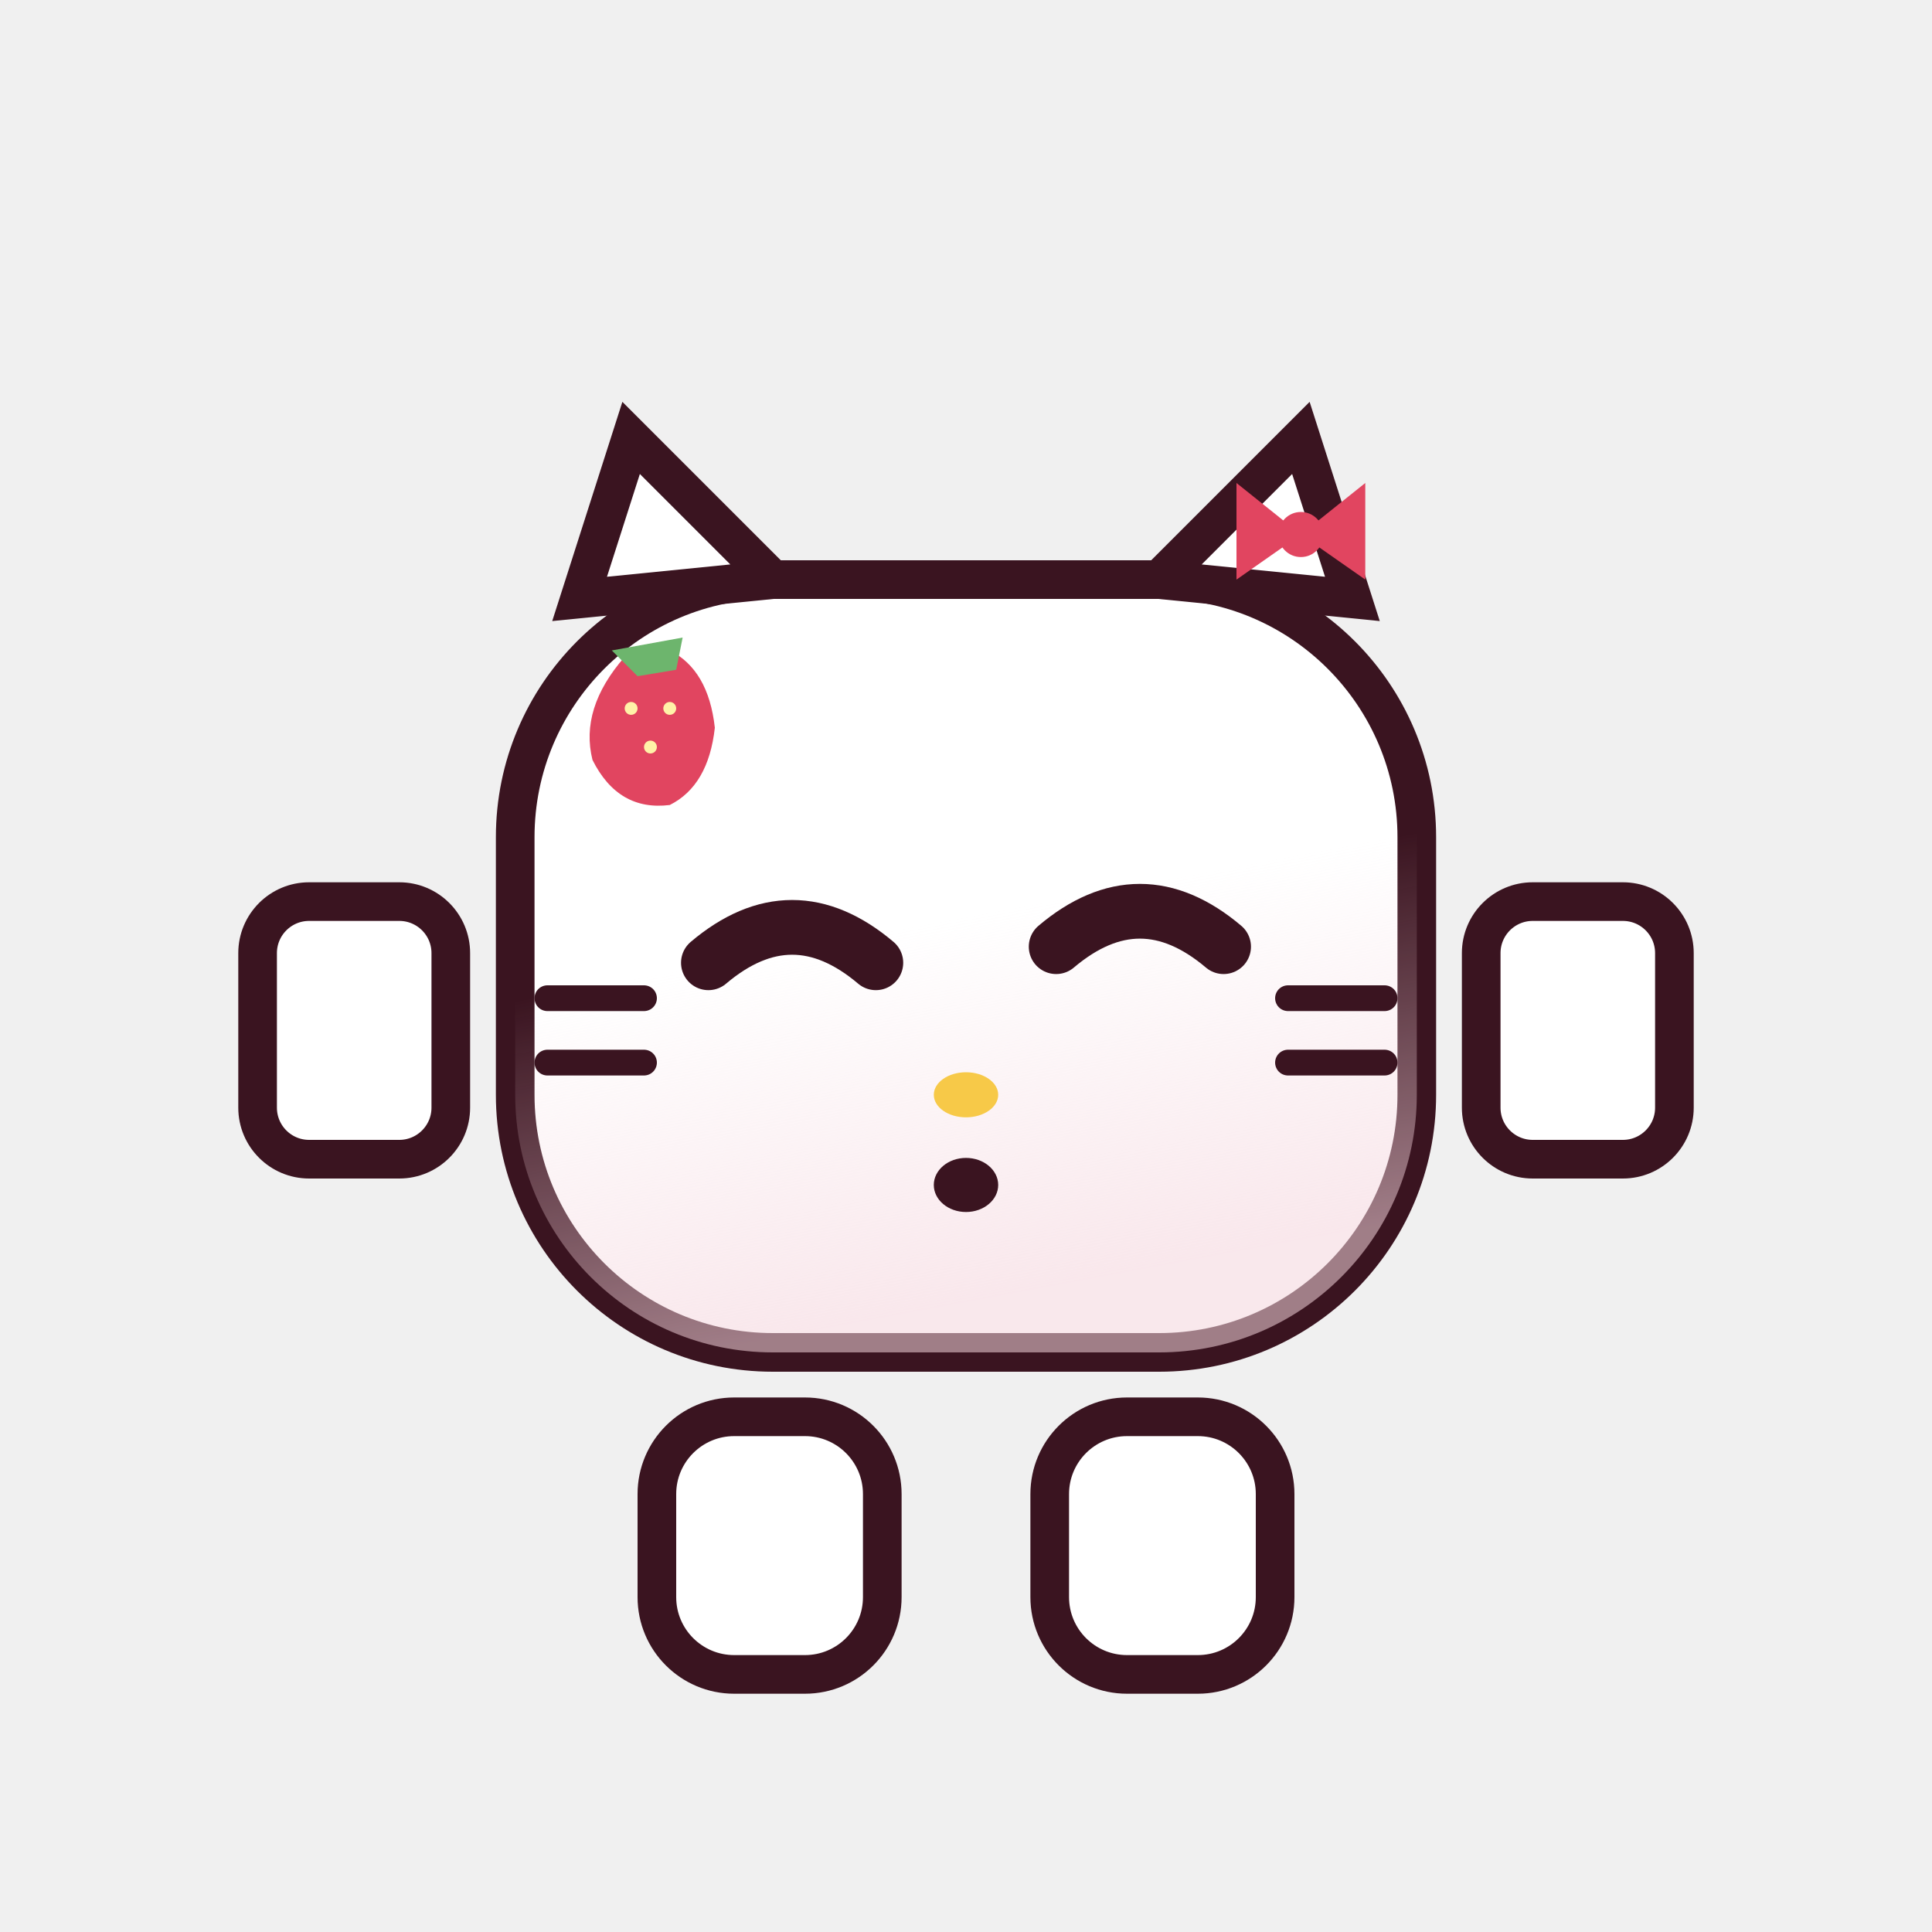
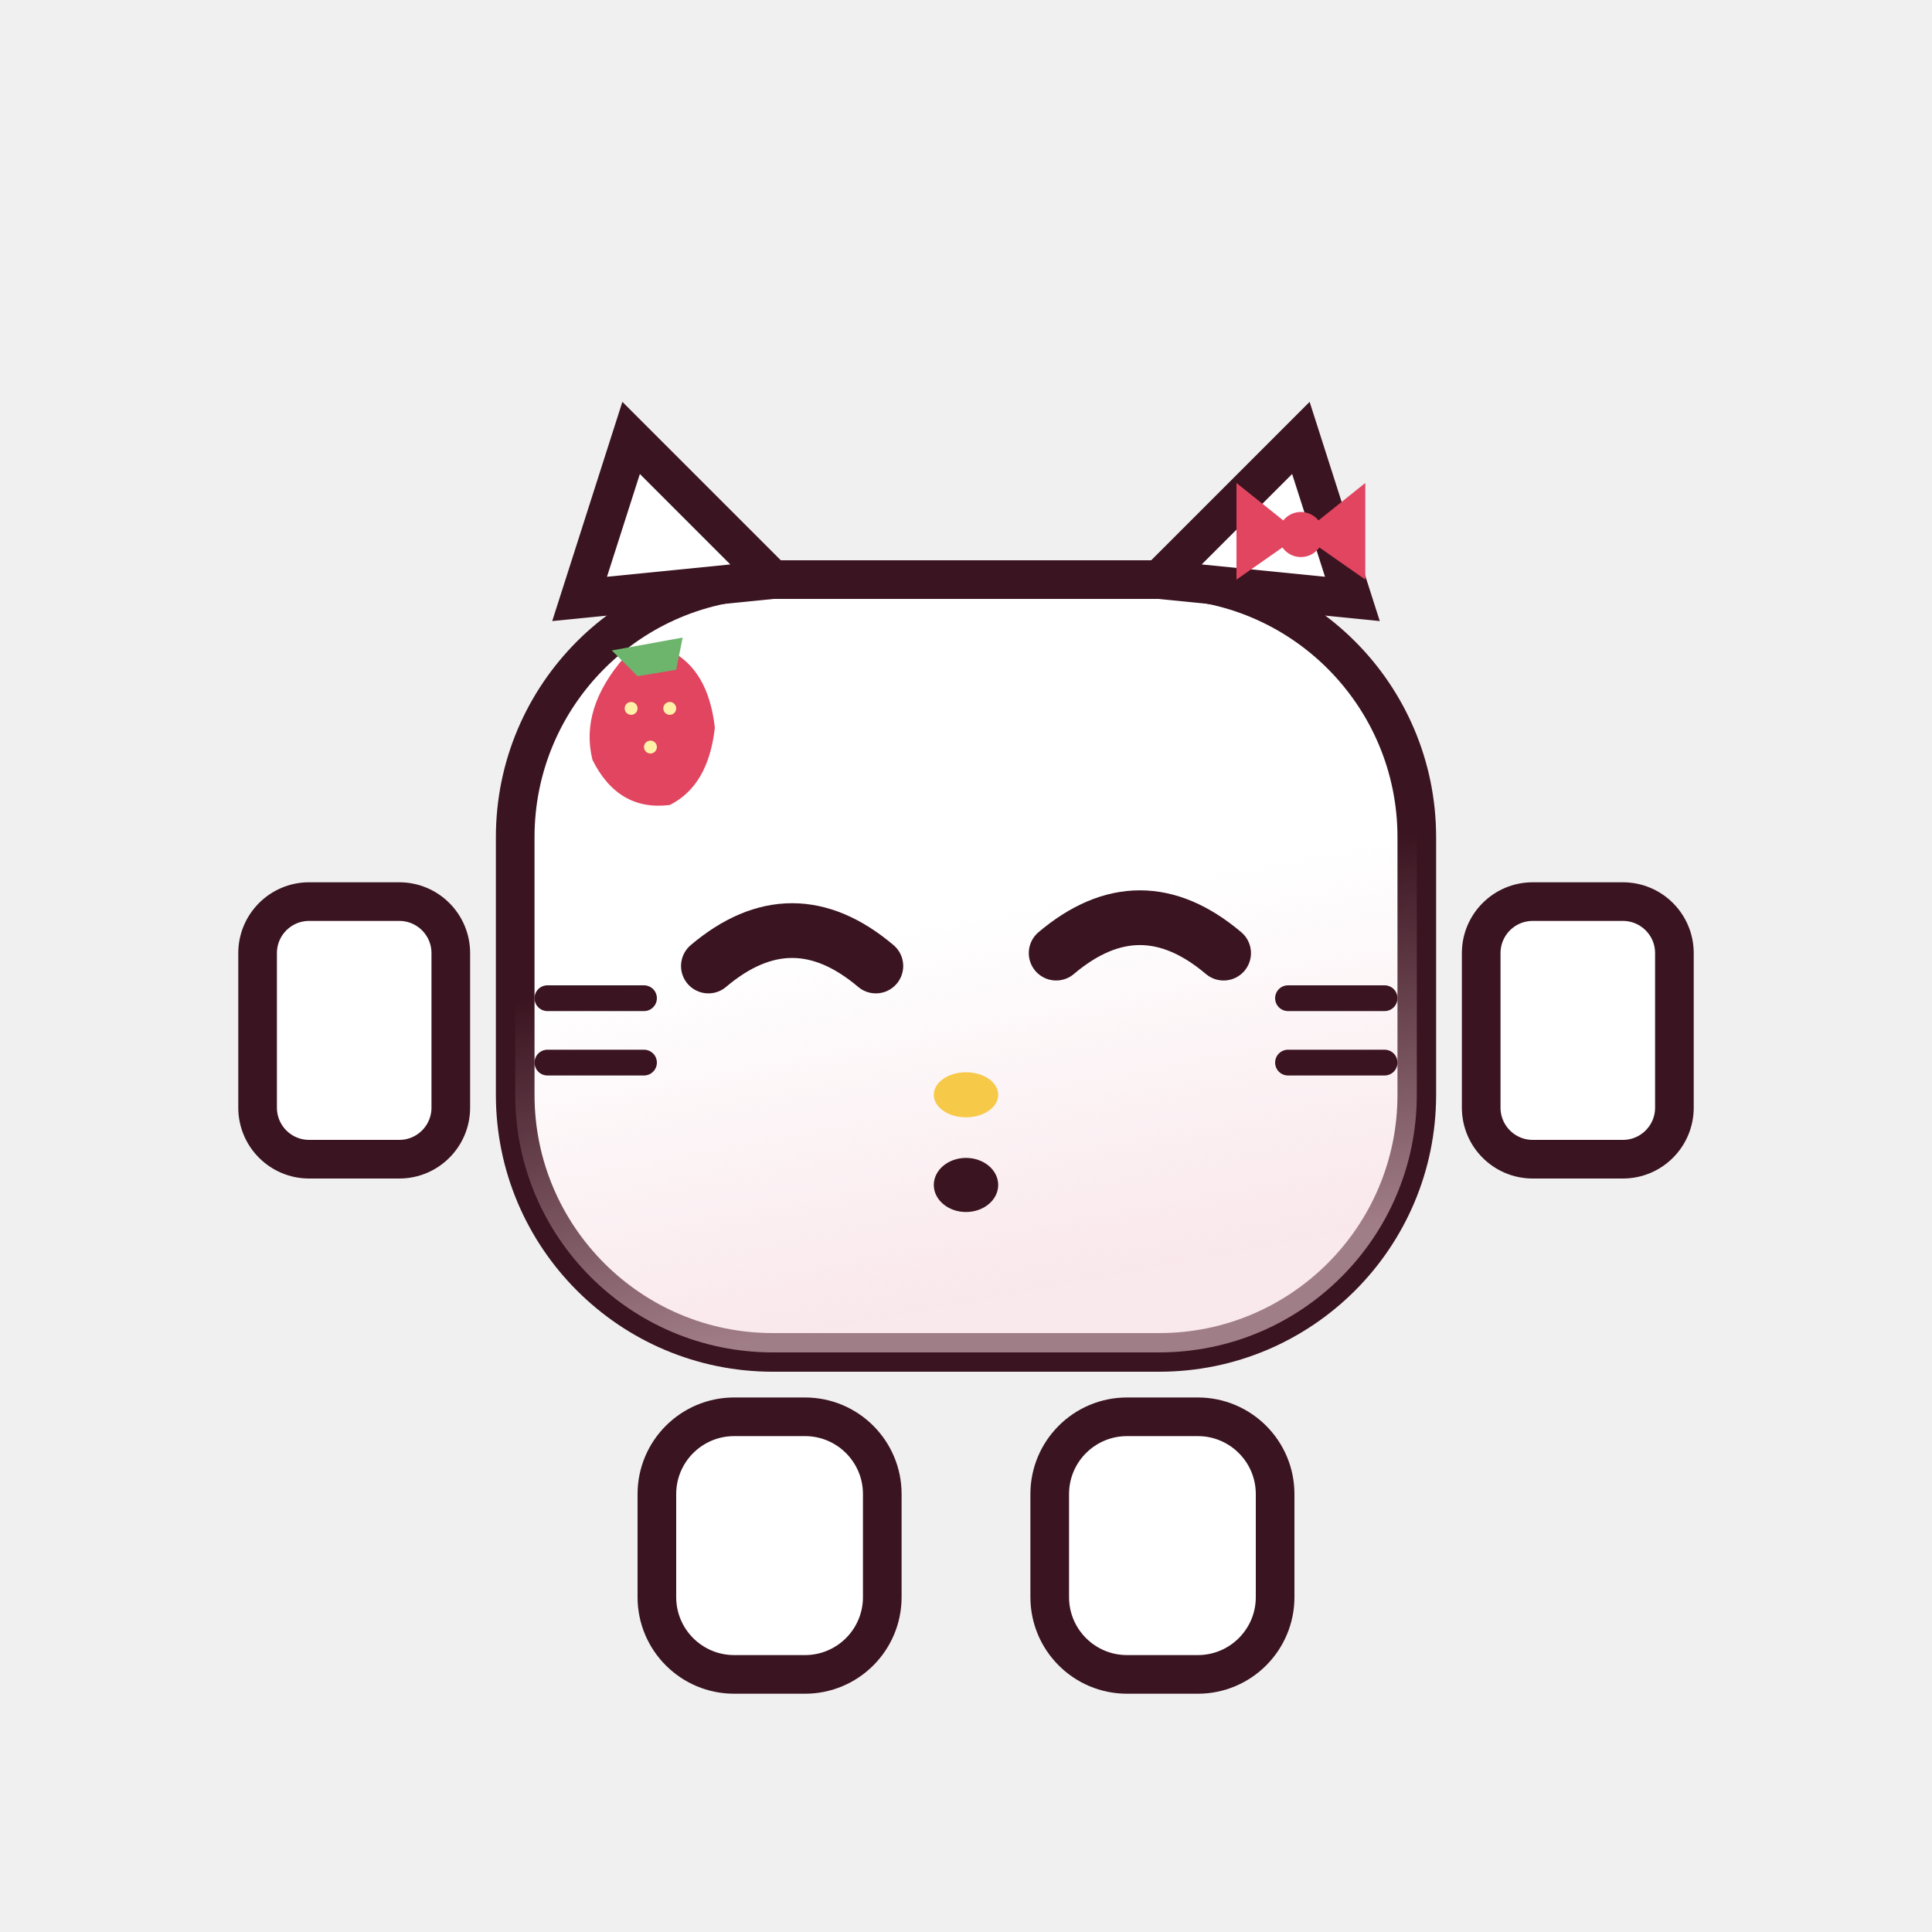
<svg xmlns="http://www.w3.org/2000/svg" viewBox="-3 -5 30 30">
  <defs>
    <linearGradient id="g-lo" x1="0" y1="0" x2="0.22" y2="1">
      <stop offset="52%" stop-color="#f4d4dc" stop-opacity="0" />
      <stop offset="100%" stop-color="#f4d4dc" stop-opacity="0.55" />
    </linearGradient>
  </defs>
  <g id="rig-root">
    <g id="rig-arm-left" data-pivot="2.5 9">
      <rect x="1" y="9" width="3" height="4" rx="0.8" fill="#FFFFFF" stroke="#3A1420" stroke-width="0.6" />
    </g>
    <g id="rig-arm-right" data-pivot="21.5 9">
      <rect x="20" y="9" width="3" height="4" rx="0.8" fill="#FFFFFF" stroke="#3A1420" stroke-width="0.6" />
      <g id="slot-item" />
    </g>
    <g id="rig-leg-left" data-pivot="8.95 17">
      <rect x="7.2" y="17" width="3.5" height="4" rx="1.2" fill="#FFFFFF" stroke="#3A1420" stroke-width="0.6" />
    </g>
    <g id="rig-leg-right" data-pivot="15.05 17">
      <rect x="13.3" y="17" width="3.5" height="4" rx="1.2" fill="#FFFFFF" stroke="#3A1420" stroke-width="0.6" />
    </g>
    <g id="rig-body">
      <path d="M9 4 L15 4 A4 4 0 0 1 19 8 L19 12 A4 4 0 0 1 15 16 L9 16 A4 4 0 0 1 5 12 L5 8 A4 4 0 0 1 9 4 Z" fill="#FFFFFF" stroke="#3A1420" stroke-width="0.6" />
      <path d="M9 4 L15 4 A4 4 0 0 1 19 8 L19 12 A4 4 0 0 1 15 16 L9 16 A4 4 0 0 1 5 12 L5 8 A4 4 0 0 1 9 4 Z" fill="url(#g-lo)" />
      <g id="rig-face-idle">
-         <path d="M8 9.95 Q9.3 8.85 10.6 9.95" fill="none" stroke="#3A1420" stroke-width="0.85" stroke-linecap="round" />
-         <path d="M13.4 9.7 Q14.7 8.6 16 9.7" fill="none" stroke="#3A1420" stroke-width="0.85" stroke-linecap="round" />
+         <path d="M8 10 Q9.3 8.9 10.6 10" fill="none" stroke="#3A1420" stroke-width="0.85" stroke-linecap="round" />
+         <path d="M13.4 9.8 Q14.7 8.7 16 9.8" fill="none" stroke="#3A1420" stroke-width="0.85" stroke-linecap="round" />
        <ellipse cx="12" cy="13.4" rx="0.5" ry="0.42" fill="#3A1420" />
        <ellipse cx="12" cy="12" rx="0.5" ry="0.35" fill="#F7C948" />
        <g stroke="#3A1420" stroke-width="0.4" stroke-linecap="round">
          <line x1="5.5" y1="10.5" x2="7" y2="10.5" />
          <line x1="5.5" y1="11.5" x2="7" y2="11.5" />
          <line x1="17" y1="10.5" x2="18.5" y2="10.5" />
          <line x1="17" y1="11.5" x2="18.5" y2="11.5" />
        </g>
      </g>
      <g id="rig-face-welcome" style="display:none">
-         <ellipse cx="9.3" cy="9.3" rx="1.6" ry="2" fill="#3A1420" />
+         <ellipse cx="9.3" cy="9.35" rx="1.35" ry="1.9" fill="#3A1420" />
        <g class="pupil">
-           <circle cx="10" cy="10" r="0.3" fill="#FFFFFF" />
-           <circle cx="9.35" cy="10.6" r="0.2" fill="#FFFFFF" fill-opacity="0.85" />
-           <circle cx="10.3" cy="10.6" r="0.14" fill="#FFFFFF" fill-opacity="0.7" />
+           <circle cx="9.68" cy="8.63" r="0.52" fill="#FFFFFF" />
+           <circle cx="8.82" cy="9.85" r="0.21" fill="#FFFFFF" fill-opacity="0.85" />
        </g>
-         <ellipse cx="14.7" cy="9.05" rx="1.6" ry="2" fill="#3A1420" />
+         <ellipse cx="14.7" cy="9.15" rx="1.35" ry="1.9" fill="#3A1420" />
        <g class="pupil">
-           <circle cx="15.4" cy="9.75" r="0.3" fill="#FFFFFF" />
-           <circle cx="14.75" cy="10.35" r="0.2" fill="#FFFFFF" fill-opacity="0.85" />
-           <circle cx="15.7" cy="10.35" r="0.14" fill="#FFFFFF" fill-opacity="0.7" />
+           <circle cx="15.08" cy="8.43" r="0.52" fill="#FFFFFF" />
+           <circle cx="14.22" cy="9.65" r="0.21" fill="#FFFFFF" fill-opacity="0.85" />
        </g>
        <g transform="rotate(-2 12 13.35)">
          <path d="M10.8 13.35 Q10.8 13.05 12 13.05 Q13.2 13.05 13.2 13.35 A1.1 1 0 0 1 10.8 13.35 Z" fill="#3A1420" />
        </g>
        <ellipse cx="12" cy="12" rx="0.5" ry="0.35" fill="#F7C948" />
        <g stroke="#3A1420" stroke-width="0.4" stroke-linecap="round">
          <line x1="5.5" y1="10.5" x2="7" y2="10.5" />
          <line x1="5.5" y1="11.5" x2="7" y2="11.5" />
          <line x1="17" y1="10.5" x2="18.5" y2="10.5" />
          <line x1="17" y1="11.5" x2="18.5" y2="11.5" />
        </g>
      </g>
      <g id="rig-face-curious" style="display:none">
-         <ellipse cx="9.3" cy="9.3" rx="1.6" ry="2" fill="#3A1420" />
+         <ellipse cx="9.3" cy="9.35" rx="1.35" ry="1.9" fill="#3A1420" />
        <g class="pupil">
-           <circle cx="10" cy="10" r="0.3" fill="#FFFFFF" />
-           <circle cx="9.35" cy="10.6" r="0.2" fill="#FFFFFF" fill-opacity="0.85" />
-           <circle cx="10.3" cy="10.6" r="0.14" fill="#FFFFFF" fill-opacity="0.7" />
+           <circle cx="9.68" cy="8.63" r="0.52" fill="#FFFFFF" />
+           <circle cx="8.82" cy="9.85" r="0.21" fill="#FFFFFF" fill-opacity="0.85" />
        </g>
-         <ellipse cx="14.7" cy="9.05" rx="1.6" ry="2" fill="#3A1420" />
+         <ellipse cx="14.7" cy="9.15" rx="1.35" ry="1.9" fill="#3A1420" />
        <g class="pupil">
-           <circle cx="15.4" cy="9.75" r="0.3" fill="#FFFFFF" />
-           <circle cx="14.75" cy="10.35" r="0.2" fill="#FFFFFF" fill-opacity="0.85" />
-           <circle cx="15.7" cy="10.35" r="0.14" fill="#FFFFFF" fill-opacity="0.7" />
+           <circle cx="15.08" cy="8.43" r="0.52" fill="#FFFFFF" />
+           <circle cx="14.22" cy="9.65" r="0.21" fill="#FFFFFF" fill-opacity="0.85" />
        </g>
        <path d="M8 7 L10.6 6.8" fill="none" stroke="#3A1420" stroke-width="0.5" stroke-linecap="round" />
        <path d="M13.35 6.5 Q14.7 5.6 16.05 5.9" fill="none" stroke="#3A1420" stroke-width="0.5" stroke-linecap="round" />
        <ellipse cx="12.05" cy="13.4" rx="0.45" ry="0.5" fill="#3A1420" />
        <ellipse cx="12" cy="12" rx="0.5" ry="0.35" fill="#F7C948" />
        <g stroke="#3A1420" stroke-width="0.4" stroke-linecap="round">
          <line x1="5.5" y1="10.5" x2="7" y2="10.5" />
          <line x1="5.5" y1="11.5" x2="7" y2="11.5" />
          <line x1="17" y1="10.5" x2="18.5" y2="10.5" />
          <line x1="17" y1="11.5" x2="18.5" y2="11.5" />
        </g>
      </g>
      <g id="rig-face-shocked" style="display:none">
-         <ellipse cx="9.3" cy="9.45" rx="1.79" ry="2.24" fill="#3A1420" />
+         <ellipse cx="9.3" cy="9.5" rx="1.51" ry="2.13" fill="#3A1420" />
        <g class="pupil">
-           <circle cx="10.08" cy="10.23" r="0.34" fill="#FFFFFF" />
-           <circle cx="9.36" cy="10.91" r="0.22" fill="#FFFFFF" fill-opacity="0.85" />
-           <circle cx="10.42" cy="10.91" r="0.16" fill="#FFFFFF" fill-opacity="0.7" />
+           <circle cx="9.73" cy="8.69" r="0.58" fill="#FFFFFF" />
+           <circle cx="8.76" cy="10.06" r="0.24" fill="#FFFFFF" fill-opacity="0.85" />
        </g>
-         <ellipse cx="14.7" cy="9.2" rx="1.79" ry="2.24" fill="#3A1420" />
+         <ellipse cx="14.7" cy="9.3" rx="1.51" ry="2.13" fill="#3A1420" />
        <g class="pupil">
-           <circle cx="15.48" cy="9.98" r="0.34" fill="#FFFFFF" />
-           <circle cx="14.76" cy="10.66" r="0.22" fill="#FFFFFF" fill-opacity="0.85" />
-           <circle cx="15.82" cy="10.66" r="0.16" fill="#FFFFFF" fill-opacity="0.7" />
+           <circle cx="15.13" cy="8.49" r="0.58" fill="#FFFFFF" />
+           <circle cx="14.16" cy="9.86" r="0.24" fill="#FFFFFF" fill-opacity="0.85" />
        </g>
        <path d="M7.95 6.4 Q9.3 5.8 10.65 6.4" fill="none" stroke="#3A1420" stroke-width="0.5" stroke-linecap="round" />
        <path d="M13.35 6.1 Q14.7 5.5 16.05 6.1" fill="none" stroke="#3A1420" stroke-width="0.5" stroke-linecap="round" />
        <ellipse cx="12" cy="13.65" rx="0.7" ry="0.85" fill="#3A1420" />
        <ellipse cx="12" cy="12" rx="0.5" ry="0.35" fill="#F7C948" />
        <g stroke="#3A1420" stroke-width="0.4" stroke-linecap="round">
          <line x1="5.5" y1="10.5" x2="7" y2="10.5" />
          <line x1="5.5" y1="11.5" x2="7" y2="11.5" />
          <line x1="17" y1="10.5" x2="18.5" y2="10.5" />
          <line x1="17" y1="11.5" x2="18.5" y2="11.5" />
        </g>
      </g>
      <g id="rig-face-dizzy" style="display:none">
-         <path d="M9.3 9.55 a0.3 0.3 0 0 1 0.3 0.3 a0.6 0.6 0 0 1 -0.6 0.6 a0.9 0.9 0 0 1 -0.9 -0.9 a1.2 1.2 0 0 1 1.2 -1.2 a1.3 1.3 0 0 1 1.3 1.3" fill="none" stroke="#3A1420" stroke-width="0.6" stroke-linecap="round" />
-         <path d="M14.7 9.4 a0.3 0.3 0 0 1 0.3 0.3 a0.6 0.6 0 0 1 -0.6 0.6 a0.9 0.9 0 0 1 -0.9 -0.9 a1.2 1.2 0 0 1 1.2 -1.2 a1.3 1.3 0 0 1 1.3 1.3" fill="none" stroke="#3A1420" stroke-width="0.6" stroke-linecap="round" />
+         <g stroke="#3A1420" stroke-width="1" stroke-linecap="round">
+           <line x1="8" y1="8.4" x2="10.6" y2="11.2" />
+           <line x1="10.6" y1="8.4" x2="8" y2="11.2" />
+           <line x1="13.4" y1="8.2" x2="16" y2="11" />
+           <line x1="16" y1="8.2" x2="13.4" y2="11" />
+         </g>
        <path d="M10.4 13.65 L11.2 13.05 L12 13.65 L12.8 13.05 L13.6 13.65" fill="none" stroke="#3A1420" stroke-width="0.8" stroke-linecap="round" stroke-linejoin="round" />
        <path d="M3.1 5.4 Q4.1 4.4 5.1 5.4 Q4.1 6.4 3.1 5.4 Z" fill="none" stroke="#E14560" stroke-width="0.5" stroke-linecap="round" />
        <path d="M18.9 5.4 Q19.9 4.4 20.9 5.4 Q19.9 6.4 18.9 5.4 Z" fill="none" stroke="#E14560" stroke-width="0.5" stroke-linecap="round" />
        <ellipse cx="12" cy="12" rx="0.5" ry="0.35" fill="#F7C948" />
        <g stroke="#3A1420" stroke-width="0.4" stroke-linecap="round">
          <line x1="5.5" y1="11" x2="7" y2="11.3" />
          <line x1="5.5" y1="12" x2="7" y2="12.3" />
          <line x1="17" y1="11.3" x2="18.5" y2="11" />
          <line x1="17" y1="12.3" x2="18.5" y2="12" />
        </g>
      </g>
      <g id="rig-face-blink" style="display:none">
-         <path d="M8 9.75 Q9.3 10.25 10.6 9.75" fill="none" stroke="#3A1420" stroke-width="0.85" stroke-linecap="round" />
-         <path d="M13.4 9.5 Q14.7 10 16 9.5" fill="none" stroke="#3A1420" stroke-width="0.85" stroke-linecap="round" />
+         <path d="M8 9.8 Q9.3 10.3 10.6 9.8" fill="none" stroke="#3A1420" stroke-width="0.85" stroke-linecap="round" />
+         <path d="M13.4 9.6 Q14.7 10.1 16 9.6" fill="none" stroke="#3A1420" stroke-width="0.85" stroke-linecap="round" />
        <g transform="rotate(-2 12 13.35)">
          <path d="M10.8 13.35 Q10.8 13.05 12 13.05 Q13.2 13.05 13.2 13.35 A1.1 1 0 0 1 10.8 13.35 Z" fill="#3A1420" />
        </g>
        <ellipse cx="12" cy="12" rx="0.5" ry="0.35" fill="#F7C948" />
        <g stroke="#3A1420" stroke-width="0.4" stroke-linecap="round">
          <line x1="5.5" y1="10.5" x2="7" y2="10.5" />
          <line x1="5.5" y1="11.5" x2="7" y2="11.5" />
          <line x1="17" y1="10.5" x2="18.5" y2="10.5" />
          <line x1="17" y1="11.5" x2="18.5" y2="11.5" />
        </g>
      </g>
      <g id="rig-face-happy" style="display:none">
-         <path d="M8 10.15 Q9.3 8.35 10.6 10.15" fill="none" stroke="#3A1420" stroke-width="0.9" stroke-linecap="round" />
-         <path d="M13.4 9.9 Q14.7 8.1 16 9.9" fill="none" stroke="#3A1420" stroke-width="0.9" stroke-linecap="round" />
+         <path d="M8 10.2 Q9.3 8.4 10.6 10.2" fill="none" stroke="#3A1420" stroke-width="0.9" stroke-linecap="round" />
+         <path d="M13.4 10 Q14.7 8.2 16 10" fill="none" stroke="#3A1420" stroke-width="0.9" stroke-linecap="round" />
        <path d="M10.3 13.05 Q10.3 12.75 12 12.75 Q13.7 12.75 13.7 13.05 A1.7 1.5 0 0 1 10.3 13.05 Z" fill="#3A1420" />
        <ellipse cx="12" cy="12" rx="0.5" ry="0.35" fill="#F7C948" />
        <g stroke="#3A1420" stroke-width="0.4" stroke-linecap="round">
          <line x1="5.5" y1="10.5" x2="7" y2="10.5" />
          <line x1="5.5" y1="11.5" x2="7" y2="11.5" />
          <line x1="17" y1="10.5" x2="18.5" y2="10.5" />
          <line x1="17" y1="11.5" x2="18.5" y2="11.5" />
        </g>
      </g>
      <g id="rig-face-shutdown" style="display:none">
-         <path d="M8 9.75 L10.6 9.75" fill="none" stroke="#3A1420" stroke-width="0.8" stroke-linecap="round" />
-         <path d="M13.4 9.6 L16 9.6" fill="none" stroke="#3A1420" stroke-width="0.8" stroke-linecap="round" />
+         <path d="M8 9.8 L10.6 9.8" fill="none" stroke="#3A1420" stroke-width="0.8" stroke-linecap="round" />
+         <path d="M13.4 9.7 L16 9.7" fill="none" stroke="#3A1420" stroke-width="0.8" stroke-linecap="round" />
        <path d="M11.3 13.35 L12.7 13.35" fill="none" stroke="#3A1420" stroke-width="0.5" stroke-linecap="round" />
        <ellipse cx="12" cy="12" rx="0.5" ry="0.35" fill="#F7C948" />
        <g stroke="#3A1420" stroke-width="0.4" stroke-linecap="round">
          <line x1="5.5" y1="11" x2="7" y2="11.3" />
          <line x1="5.5" y1="12" x2="7" y2="12.3" />
          <line x1="17" y1="11.3" x2="18.5" y2="11" />
          <line x1="17" y1="12.3" x2="18.5" y2="12" />
        </g>
      </g>
      <g id="slot-eyewear" />
    </g>
    <g id="slot-hat">
      <path d="M6 4.3 L6.8 1.8 L9 4 Z" fill="#FFFFFF" stroke="#3A1420" stroke-width="0.6" />
      <path d="M18 4.3 L17.2 1.8 L15 4 Z" fill="#FFFFFF" stroke="#3A1420" stroke-width="0.6" />
      <path d="M17.2 3.3 L16.2 2.5 L16.2 4 Z" fill="#E14560" />
      <path d="M17.2 3.3 L18.2 2.5 L18.2 4 Z" fill="#E14560" />
      <circle cx="17.2" cy="3.3" r="0.35" fill="#E14560" />
      <path d="M6.7 5.2 Q6 6 6.2 6.8 Q6.6 7.6 7.4 7.5 Q8 7.2 8.1 6.3 Q8 5.4 7.4 5.1 Z" fill="#E14560" />
      <path d="M6.5 5.1 L7.6 4.9 L7.5 5.4 L6.9 5.5 Z" fill="#6DB56D" />
      <circle cx="6.8" cy="6.0" r="0.1" fill="#FFF2A8" />
      <circle cx="7.4" cy="6.0" r="0.1" fill="#FFF2A8" />
      <circle cx="7.1" cy="6.6" r="0.1" fill="#FFF2A8" />
    </g>
    <g id="rig-hand-peek-right" style="display:none">
      <rect x="20.7" y="8.3" width="2.6" height="3.4" rx="1.17" fill="#FFFFFF" stroke="#3A1420" stroke-width="0.6" />
    </g>
    <g id="rig-hand-peek-left" style="display:none">
      <rect x="0.7" y="8.3" width="2.6" height="3.4" rx="1.17" fill="#FFFFFF" stroke="#3A1420" stroke-width="0.6" />
    </g>
  </g>
</svg>
